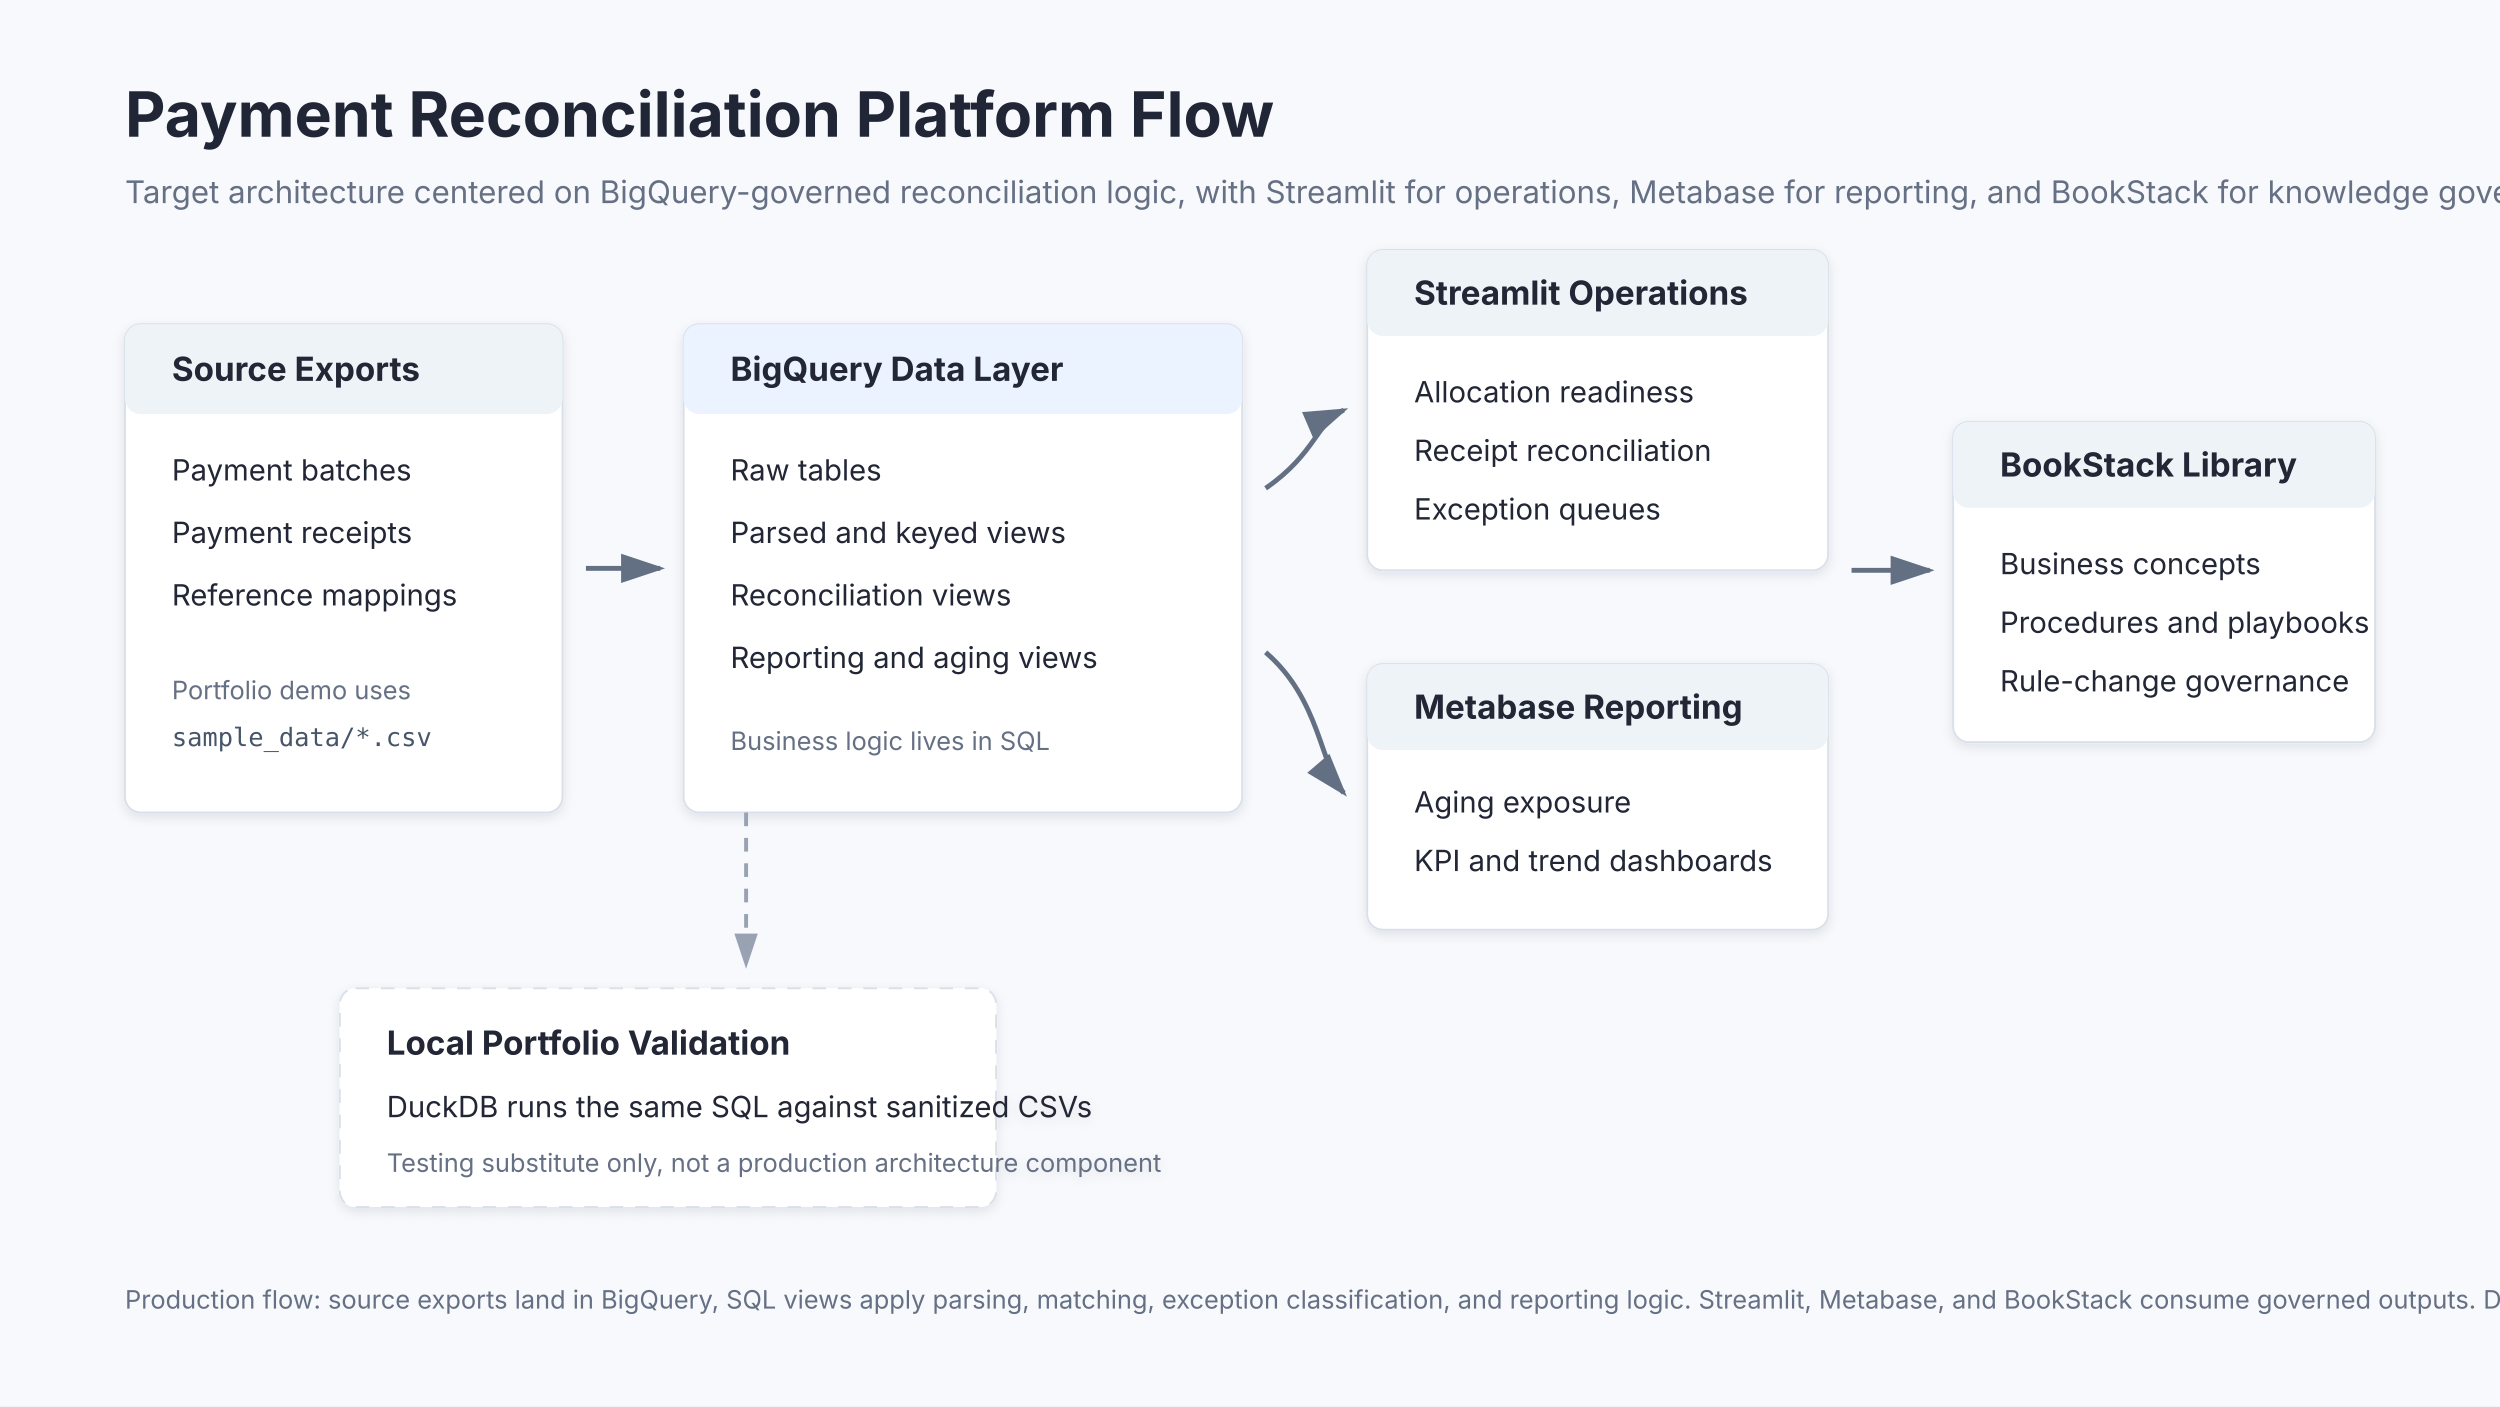
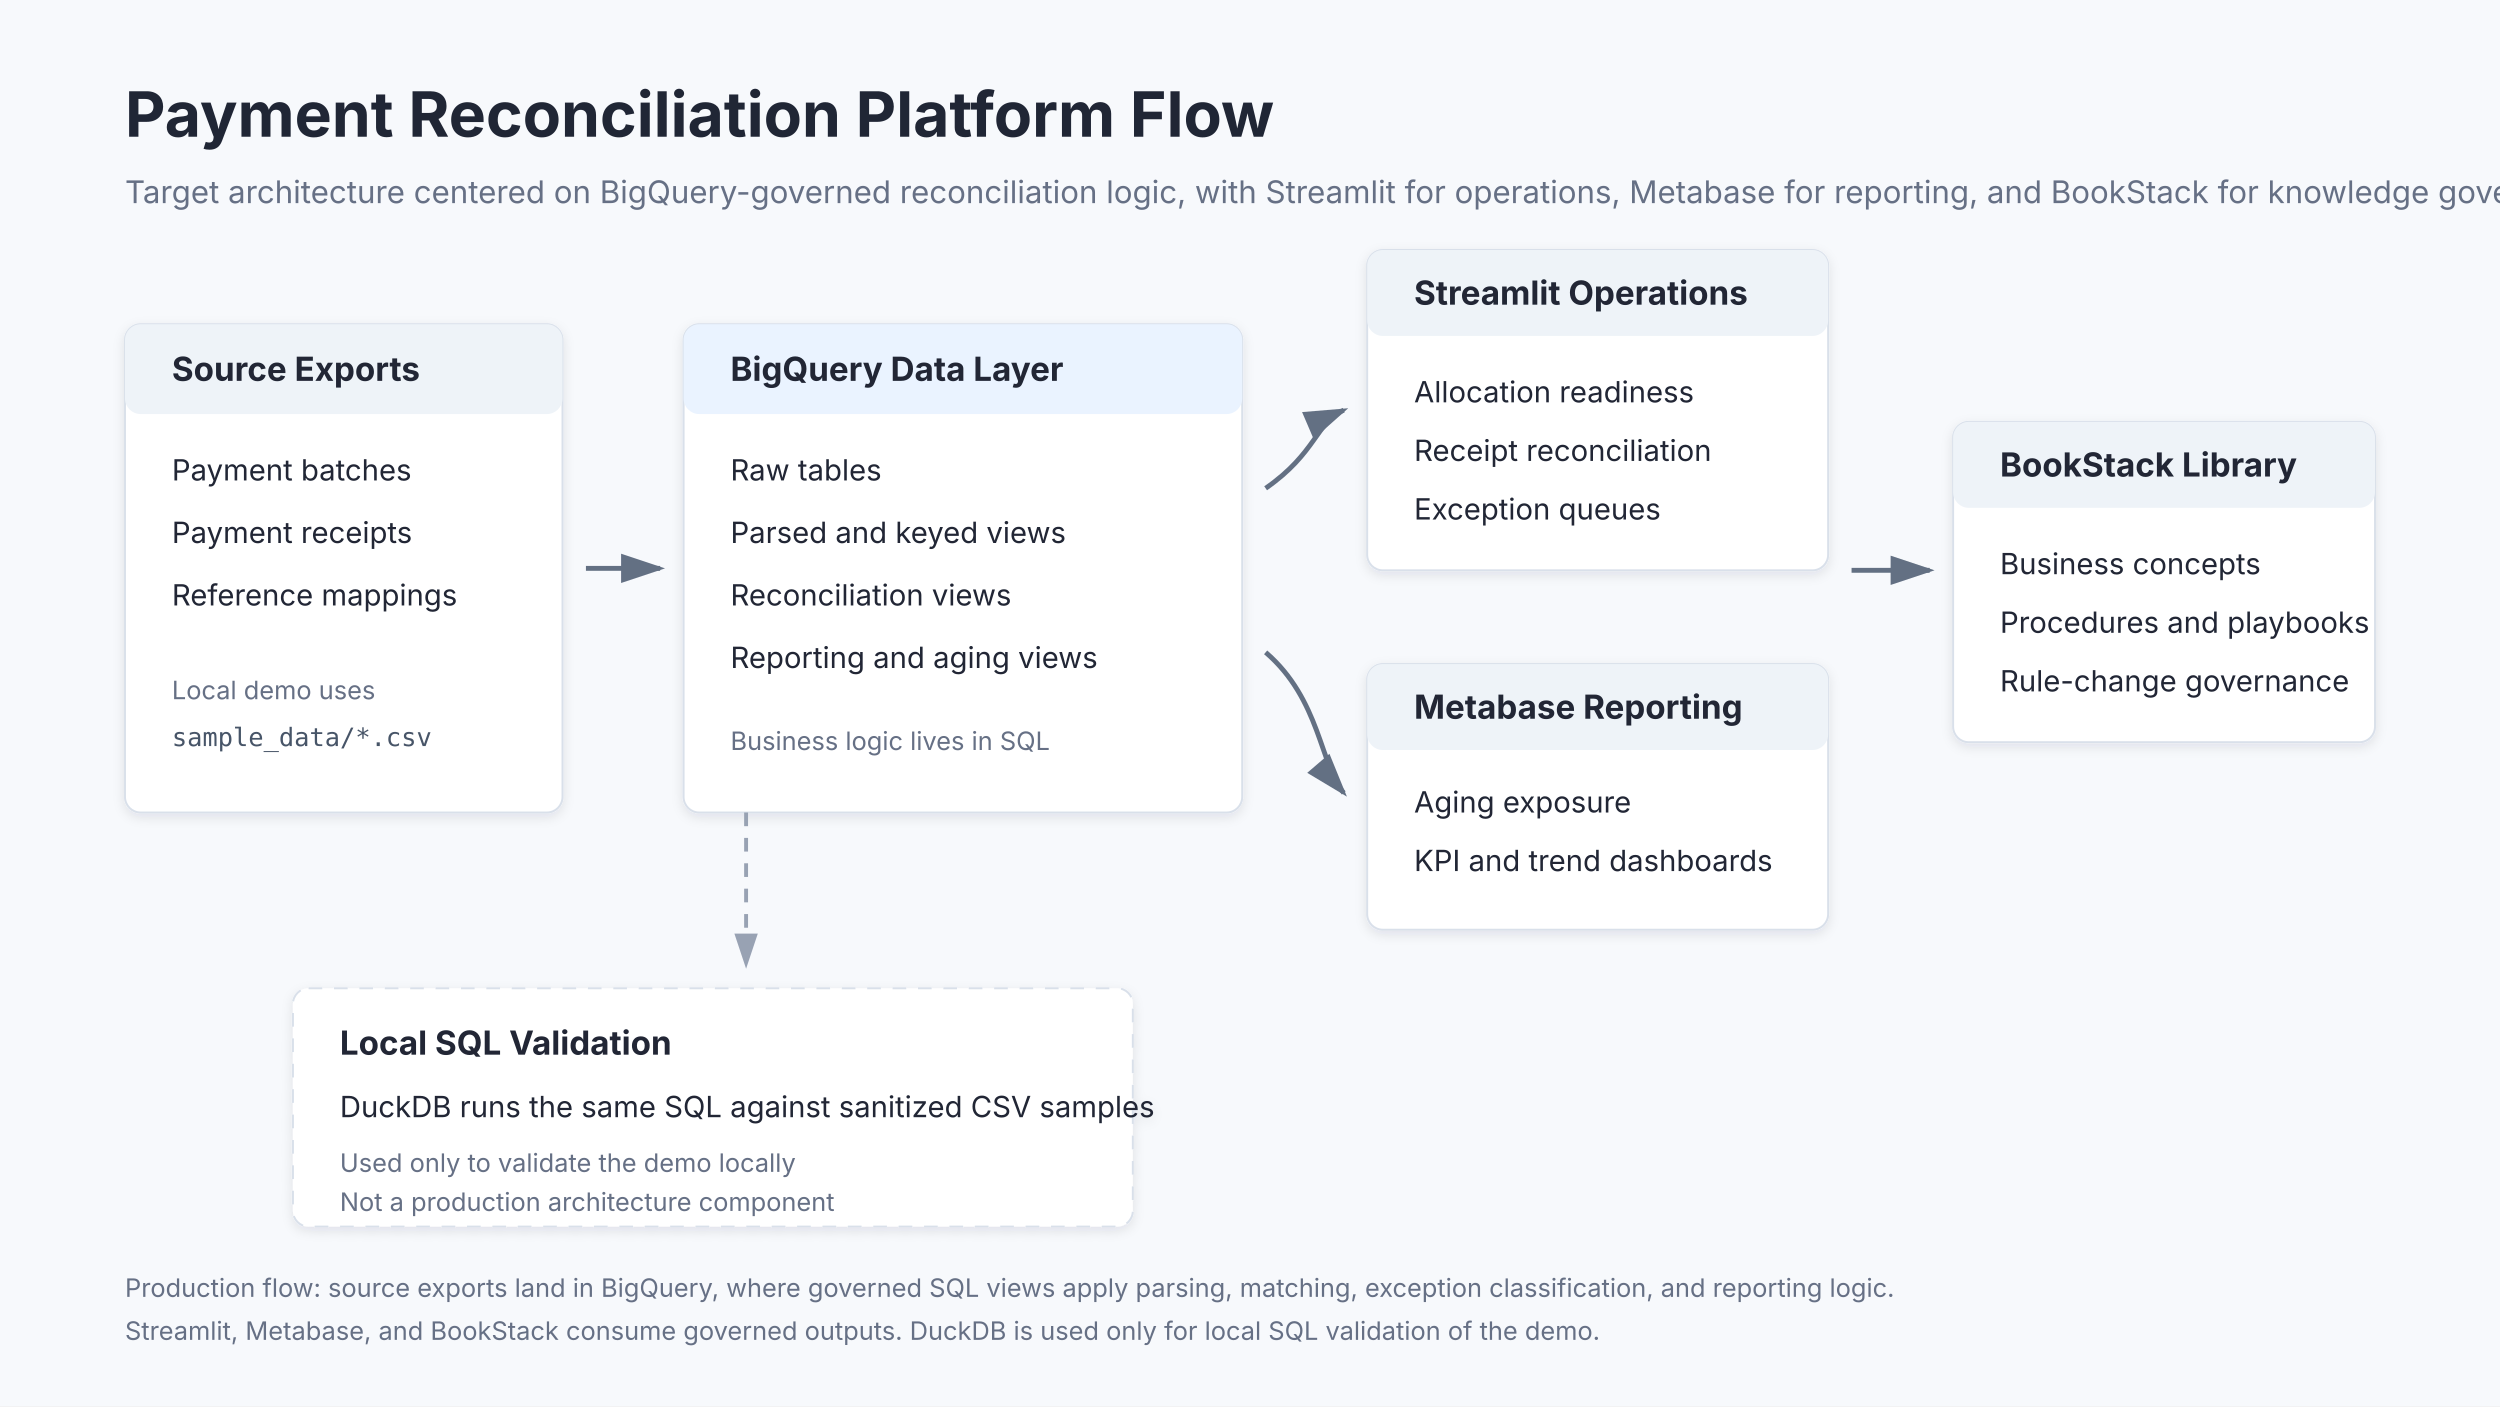
<svg xmlns="http://www.w3.org/2000/svg" width="1280" height="720" viewBox="0 0 1280 720" fill="none">
  <rect width="1280" height="720" fill="#F7F9FC" />
  <text x="64" y="70" font-family="Inter, Segoe UI, Arial, sans-serif" font-size="32" font-weight="700" fill="#202635">Payment Reconciliation Platform Flow</text>
  <text x="64" y="104" font-family="Inter, Segoe UI, Arial, sans-serif" font-size="16" fill="#667085">Target architecture centered on BigQuery-governed reconciliation logic, with Streamlit for operations, Metabase for reporting, and BookStack for knowledge governance.</text>
  <defs>
    <marker id="arrow" markerWidth="10" markerHeight="10" refX="8" refY="3" orient="auto" markerUnits="strokeWidth">
      <path d="M0,0 L0,6 L9,3 z" fill="#637083" />
    </marker>
    <marker id="arrow-muted" markerWidth="10" markerHeight="10" refX="8" refY="3" orient="auto" markerUnits="strokeWidth">
      <path d="M0,0 L0,6 L9,3 z" fill="#98A2B3" />
    </marker>
    <filter id="shadow" x="-20%" y="-20%" width="140%" height="140%">
      <feDropShadow dx="0" dy="2" stdDeviation="3" flood-color="#101828" flood-opacity="0.10" />
    </filter>
  </defs>
  <g filter="url(#shadow)">
    <rect x="64" y="166" width="224" height="250" rx="8" fill="#FFFFFF" stroke="#D9E0EA" />
    <rect x="64" y="166" width="224" height="46" rx="8" fill="#EEF3F8" />
    <text x="88" y="195" font-family="Inter, Segoe UI, Arial, sans-serif" font-size="17" font-weight="700" fill="#202635">Source Exports</text>
    <text x="88" y="246" font-family="Inter, Segoe UI, Arial, sans-serif" font-size="15" fill="#202635">Payment batches</text>
    <text x="88" y="278" font-family="Inter, Segoe UI, Arial, sans-serif" font-size="15" fill="#202635">Payment receipts</text>
    <text x="88" y="310" font-family="Inter, Segoe UI, Arial, sans-serif" font-size="15" fill="#202635">Reference mappings</text>
-     <text x="88" y="358" font-family="Inter, Segoe UI, Arial, sans-serif" font-size="13" fill="#667085">Portfolio demo uses</text>
+     <text x="88" y="358" font-family="Inter, Segoe UI, Arial, sans-serif" font-size="13" fill="#667085">Local demo uses</text>
    <text x="88" y="382" font-family="Consolas, Monaco, monospace" font-size="13" fill="#475467">sample_data/*.csv</text>
  </g>
  <g filter="url(#shadow)">
    <rect x="350" y="166" width="286" height="250" rx="8" fill="#FFFFFF" stroke="#D9E0EA" />
    <rect x="350" y="166" width="286" height="46" rx="8" fill="#EAF3FF" />
    <text x="374" y="195" font-family="Inter, Segoe UI, Arial, sans-serif" font-size="17" font-weight="700" fill="#202635">BigQuery Data Layer</text>
    <text x="374" y="246" font-family="Inter, Segoe UI, Arial, sans-serif" font-size="15" fill="#202635">Raw tables</text>
    <text x="374" y="278" font-family="Inter, Segoe UI, Arial, sans-serif" font-size="15" fill="#202635">Parsed and keyed views</text>
    <text x="374" y="310" font-family="Inter, Segoe UI, Arial, sans-serif" font-size="15" fill="#202635">Reconciliation views</text>
    <text x="374" y="342" font-family="Inter, Segoe UI, Arial, sans-serif" font-size="15" fill="#202635">Reporting and aging views</text>
    <text x="374" y="384" font-family="Inter, Segoe UI, Arial, sans-serif" font-size="13" fill="#667085">Business logic lives in SQL</text>
  </g>
  <g filter="url(#shadow)">
    <rect x="700" y="128" width="236" height="164" rx="8" fill="#FFFFFF" stroke="#D9E0EA" />
    <rect x="700" y="128" width="236" height="44" rx="8" fill="#EEF3F8" />
    <text x="724" y="156" font-family="Inter, Segoe UI, Arial, sans-serif" font-size="17" font-weight="700" fill="#202635">Streamlit Operations</text>
    <text x="724" y="206" font-family="Inter, Segoe UI, Arial, sans-serif" font-size="15" fill="#202635">Allocation readiness</text>
    <text x="724" y="236" font-family="Inter, Segoe UI, Arial, sans-serif" font-size="15" fill="#202635">Receipt reconciliation</text>
    <text x="724" y="266" font-family="Inter, Segoe UI, Arial, sans-serif" font-size="15" fill="#202635">Exception queues</text>
  </g>
  <g filter="url(#shadow)">
    <rect x="700" y="340" width="236" height="136" rx="8" fill="#FFFFFF" stroke="#D9E0EA" />
    <rect x="700" y="340" width="236" height="44" rx="8" fill="#EEF3F8" />
    <text x="724" y="368" font-family="Inter, Segoe UI, Arial, sans-serif" font-size="17" font-weight="700" fill="#202635">Metabase Reporting</text>
    <text x="724" y="416" font-family="Inter, Segoe UI, Arial, sans-serif" font-size="15" fill="#202635">Aging exposure</text>
    <text x="724" y="446" font-family="Inter, Segoe UI, Arial, sans-serif" font-size="15" fill="#202635">KPI and trend dashboards</text>
  </g>
  <g filter="url(#shadow)">
    <rect x="1000" y="216" width="216" height="164" rx="8" fill="#FFFFFF" stroke="#D9E0EA" />
    <rect x="1000" y="216" width="216" height="44" rx="8" fill="#EEF3F8" />
    <text x="1024" y="244" font-family="Inter, Segoe UI, Arial, sans-serif" font-size="17" font-weight="700" fill="#202635">BookStack Library</text>
    <text x="1024" y="294" font-family="Inter, Segoe UI, Arial, sans-serif" font-size="15" fill="#202635">Business concepts</text>
    <text x="1024" y="324" font-family="Inter, Segoe UI, Arial, sans-serif" font-size="15" fill="#202635">Procedures and playbooks</text>
    <text x="1024" y="354" font-family="Inter, Segoe UI, Arial, sans-serif" font-size="15" fill="#202635">Rule-change governance</text>
  </g>
  <path d="M300 291 H338" stroke="#637083" stroke-width="2.5" marker-end="url(#arrow)" />
  <path d="M648 250 C674 232 674 216 688 210" stroke="#637083" stroke-width="2.5" marker-end="url(#arrow)" />
  <path d="M648 334 C676 358 676 392 688 406" stroke="#637083" stroke-width="2.5" marker-end="url(#arrow)" />
  <path d="M948 292 H988" stroke="#637083" stroke-width="2.5" marker-end="url(#arrow)" />
  <g filter="url(#shadow)">
-     <rect x="174" y="506" width="336" height="112" rx="8" fill="#FFFFFF" stroke="#D9E0EA" stroke-dasharray="7 6" />
-     <text x="198" y="540" font-family="Inter, Segoe UI, Arial, sans-serif" font-size="17" font-weight="700" fill="#202635">Local Portfolio Validation</text>
-     <text x="198" y="572" font-family="Inter, Segoe UI, Arial, sans-serif" font-size="15" fill="#202635">DuckDB runs the same SQL against sanitized CSVs</text>
-     <text x="198" y="600" font-family="Inter, Segoe UI, Arial, sans-serif" font-size="13" fill="#667085">Testing substitute only, not a production architecture component</text>
+     <rect x="150" y="506" width="430" height="122" rx="8" fill="#FFFFFF" stroke="#D9E0EA" stroke-dasharray="7 6" />
+     <text x="174" y="540" font-family="Inter, Segoe UI, Arial, sans-serif" font-size="17" font-weight="700" fill="#202635">Local SQL Validation</text>
+     <text x="174" y="572" font-family="Inter, Segoe UI, Arial, sans-serif" font-size="15" fill="#202635">DuckDB runs the same SQL against sanitized CSV samples</text>
+     <text x="174" y="600" font-family="Inter, Segoe UI, Arial, sans-serif" font-size="13" fill="#667085">Used only to validate the demo locally</text>
+     <text x="174" y="620" font-family="Inter, Segoe UI, Arial, sans-serif" font-size="13" fill="#667085">Not a production architecture component</text>
  </g>
  <path d="M382 416 V494" stroke="#98A2B3" stroke-width="2" stroke-dasharray="7 6" marker-end="url(#arrow-muted)" />
-   <text x="64" y="670" font-family="Inter, Segoe UI, Arial, sans-serif" font-size="13" fill="#667085">Production flow: source exports land in BigQuery, SQL views apply parsing, matching, exception classification, and reporting logic. Streamlit, Metabase, and BookStack consume governed outputs. DuckDB appears only as a local validation substitute for the portfolio demo.</text>
+   <text x="64" y="664" font-family="Inter, Segoe UI, Arial, sans-serif" font-size="13" fill="#667085">Production flow: source exports land in BigQuery, where governed SQL views apply parsing, matching, exception classification, and reporting logic.</text>
+   <text x="64" y="686" font-family="Inter, Segoe UI, Arial, sans-serif" font-size="13" fill="#667085">Streamlit, Metabase, and BookStack consume governed outputs. DuckDB is used only for local SQL validation of the demo.</text>
</svg>
